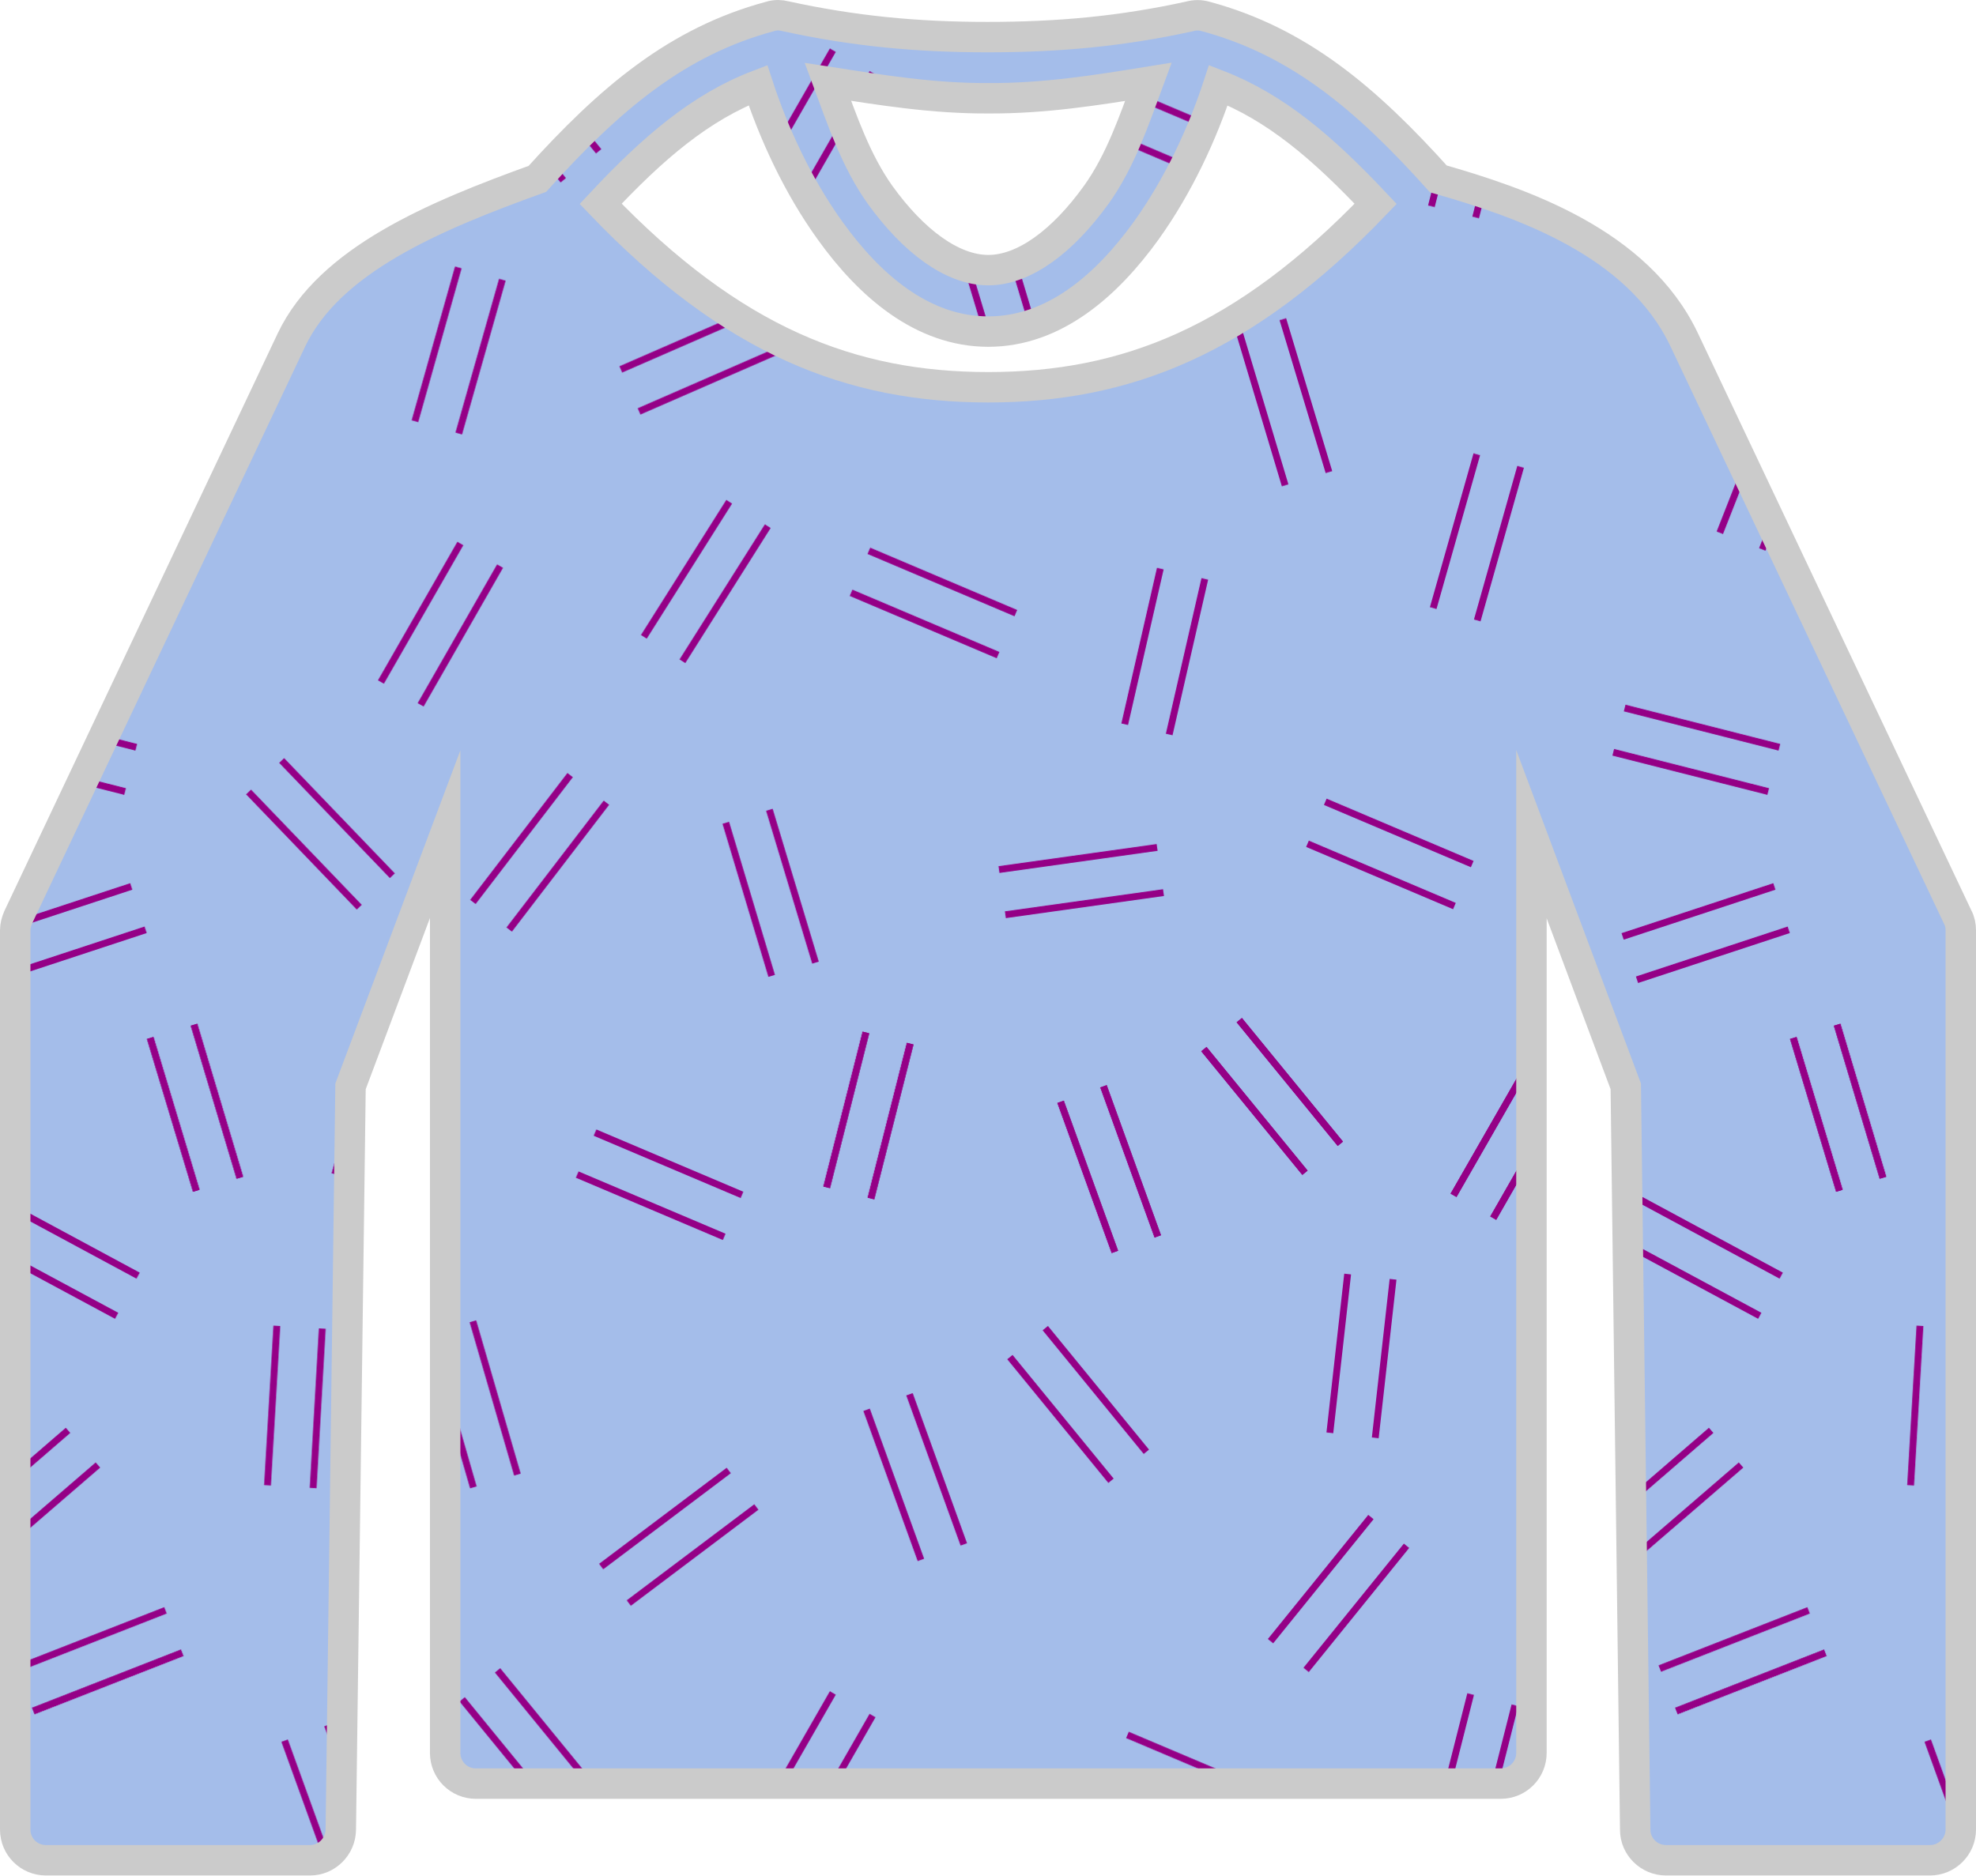
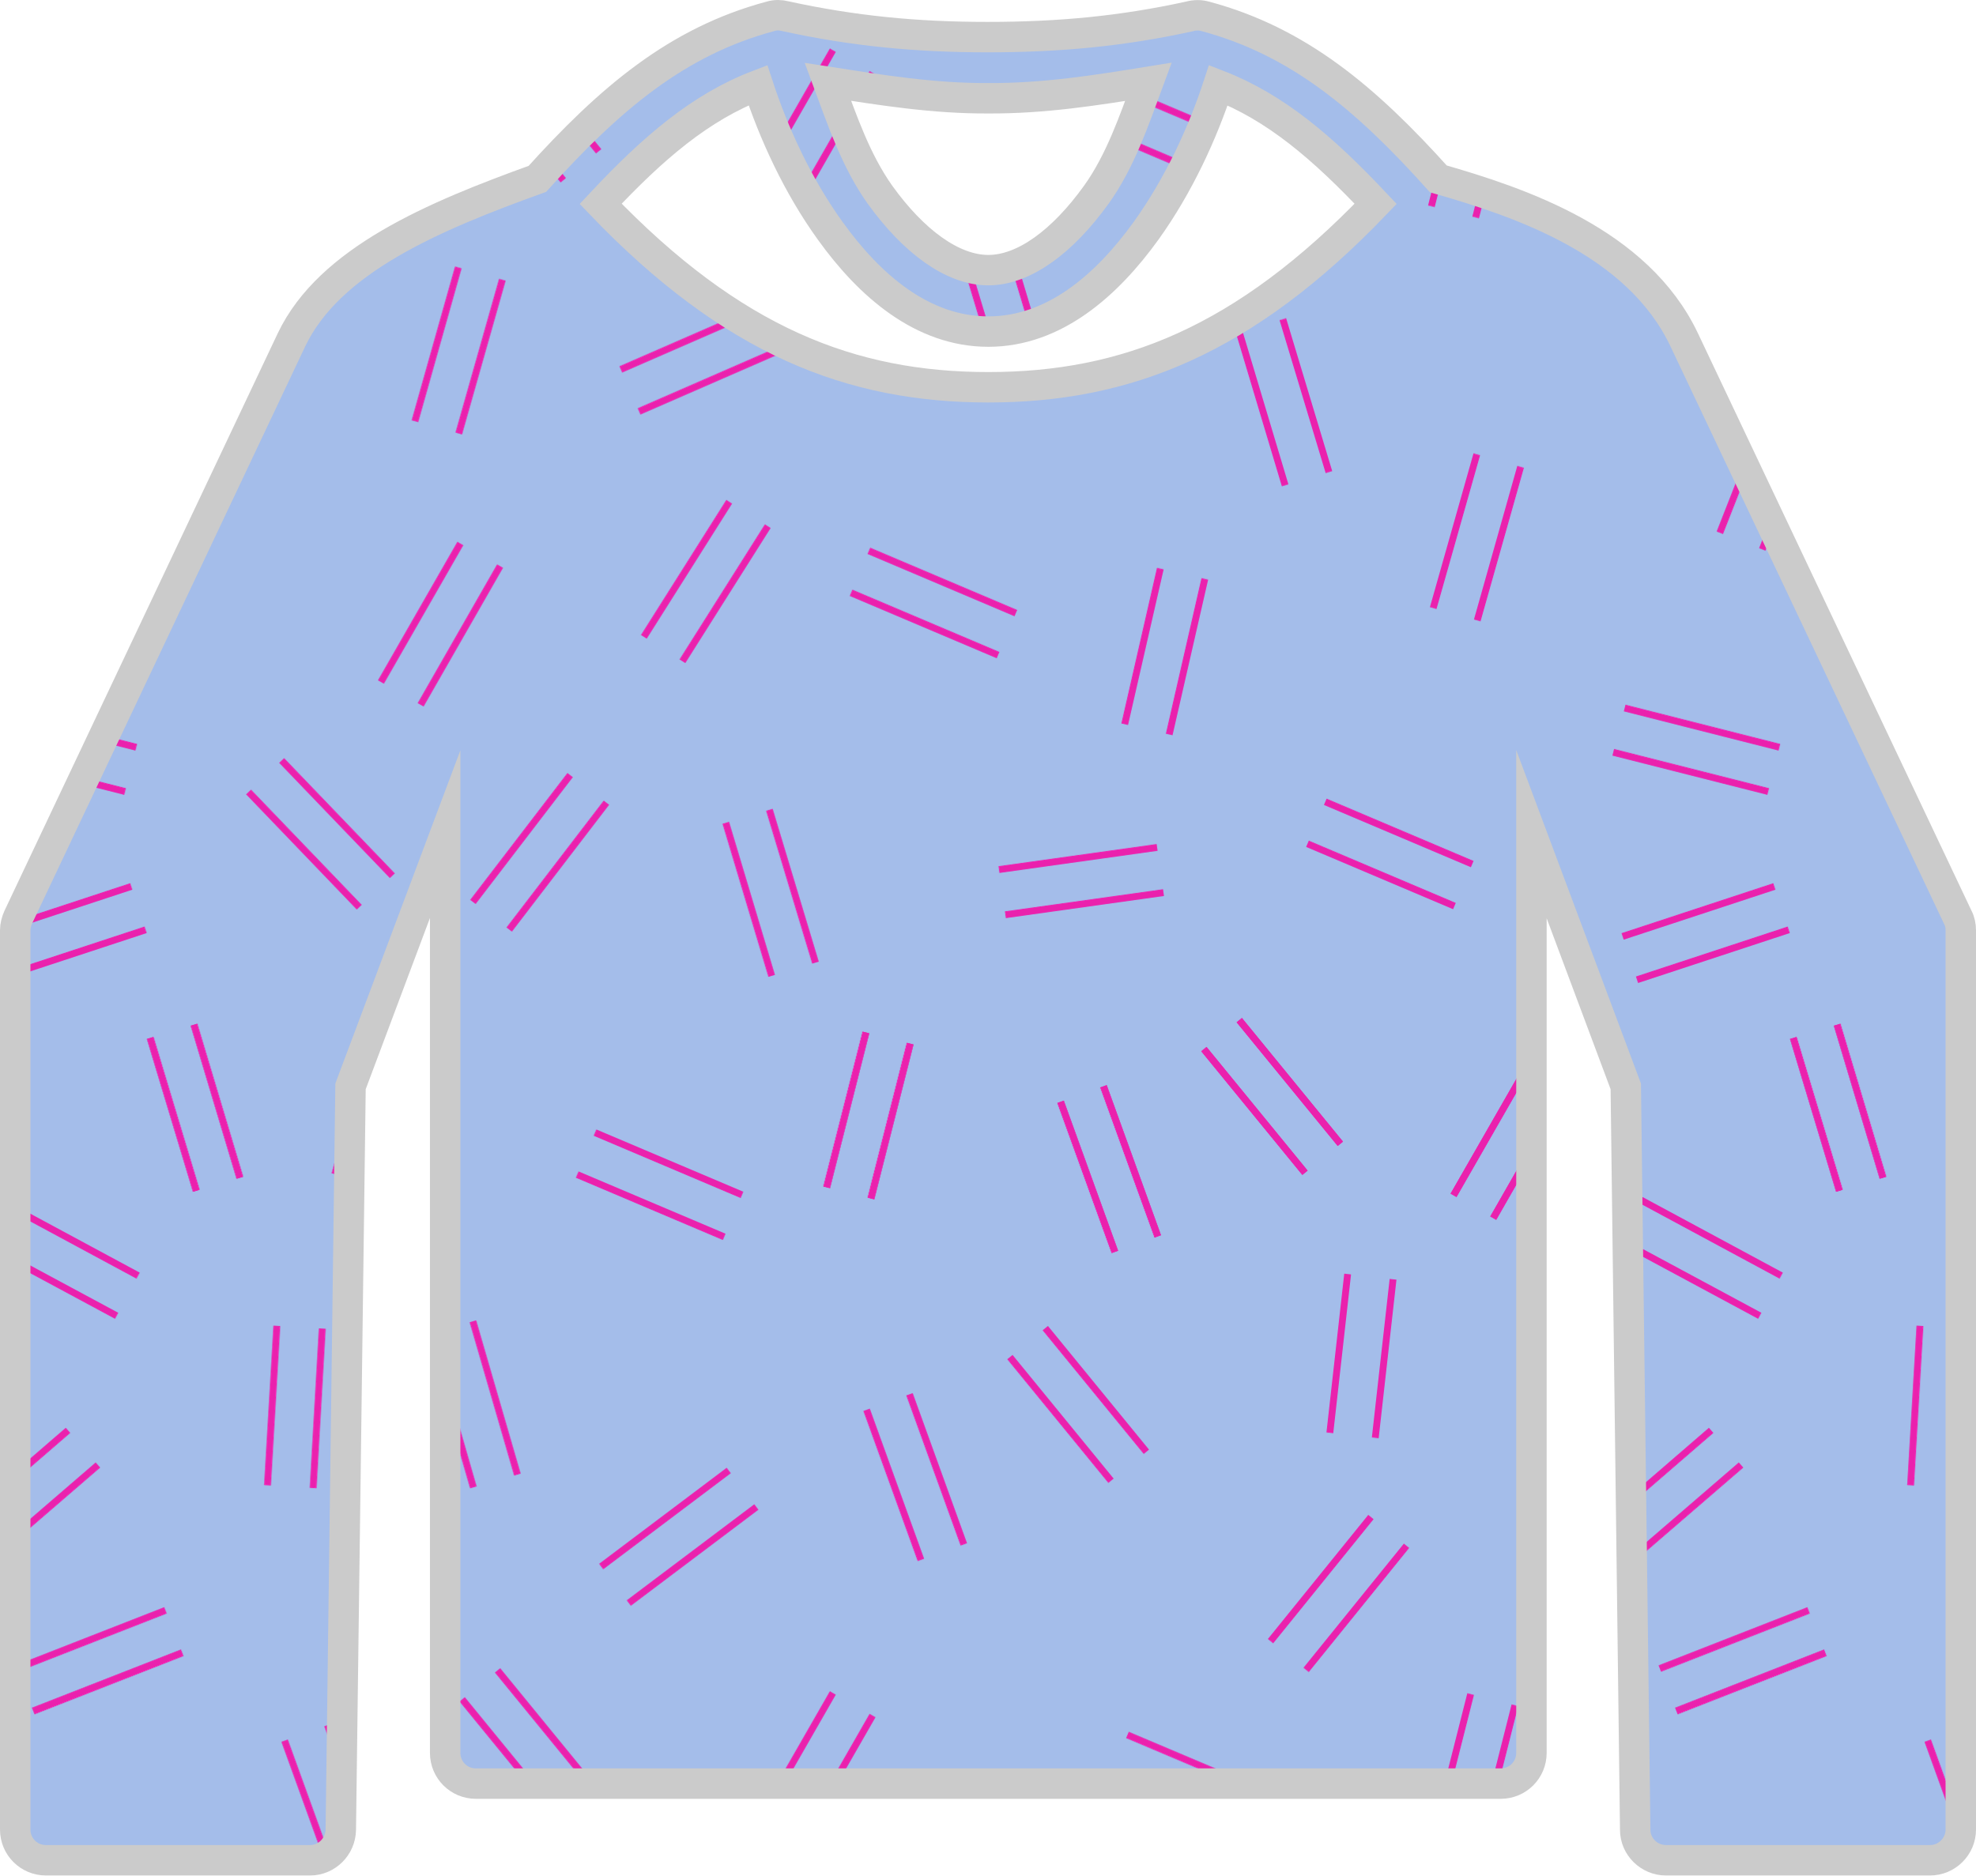
<svg xmlns="http://www.w3.org/2000/svg" id="Layer_2" data-name="Layer 2" viewBox="0 0 64.94 61.66">
  <defs>
    <style>
      .cls-1 {
-         stroke: #940086;
+         stroke: #ea21ad;
        stroke-width: .3px;
      }

      .cls-1, .cls-2 {
        fill: none;
      }

      .cls-3 {
        fill: url(#Hatching_Double);
        stroke: #cbcbcb;
        stroke-miterlimit: 10;
      }

      .cls-3, .cls-4 {
        fill-rule: evenodd;
      }

      .cls-4 {
        fill: #a4bdea;
      }
    </style>
    <pattern id="Hatching_Double" data-name="Hatching Double" x="0" y="0" width="72" height="72" patternTransform="translate(-482.46 631.33) scale(.75)" patternUnits="userSpaceOnUse" viewBox="0 0 72 72">
      <g>
        <rect class="cls-2" width="72" height="72" />
        <g>
          <line class="cls-1" x1="60.71" y1="75.62" x2="64.19" y2="69.54" />
          <line class="cls-1" x1="62.45" y1="68.55" x2="58.97" y2="74.62" />
          <line class="cls-1" x1="46.01" y1="76.42" x2="43.63" y2="69.84" />
          <line class="cls-1" x1="41.75" y1="70.52" x2="44.13" y2="77.1" />
          <line class="cls-1" x1="33.44" y1="74.76" x2="35.16" y2="67.97" />
          <line class="cls-1" x1="33.22" y1="67.48" x2="31.5" y2="74.27" />
          <line class="cls-1" x1="27.79" y1="74.6" x2="21.35" y2="71.87" />
          <line class="cls-1" x1="11.88" y1="74.23" x2="13.79" y2="67.49" />
          <line class="cls-1" x1="11.86" y1="66.95" x2="9.96" y2="73.69" />
          <line class="cls-1" x1="5.79" y1="73.85" x2="3.78" y2="67.14" />
          <line class="cls-1" x1="1.86" y1="67.72" x2="3.88" y2="74.42" />
          <line class="cls-1" x1="48.03" y1="68.21" x2="52.46" y2="73.63" />
          <line class="cls-1" x1="54.01" y1="72.36" x2="49.58" y2="66.94" />
        </g>
        <g>
          <line class="cls-1" x1="68.74" y1="25.22" x2="75.26" y2="22.67" />
          <line class="cls-1" x1="73.2" y1="39.06" x2="70.64" y2="45.58" />
        </g>
        <g>
          <line class="cls-1" x1="-3.26" y1="25.22" x2="3.26" y2="22.67" />
          <line class="cls-1" x1="1.2" y1="39.06" x2="-1.36" y2="45.58" />
          <line class="cls-1" x1=".5" y1="46.31" x2="3.06" y2="39.8" />
          <line class="cls-1" x1="66.22" y1="4.58" x2="72.39" y2="7.9" />
          <line class="cls-1" x1="73.33" y1="6.14" x2="67.17" y2="2.82" />
          <line class="cls-1" x1="66.27" y1="19.01" x2="71.57" y2="14.44" />
          <line class="cls-1" x1="70.26" y1="12.92" x2="64.96" y2="17.5" />
          <line class="cls-1" x1="68.74" y1="25.22" x2="75.26" y2="22.67" />
          <line class="cls-1" x1="74.53" y1="20.81" x2="68.01" y2="23.36" />
          <line class="cls-1" x1="65.93" y1="33.83" x2="72.76" y2="35.37" />
          <line class="cls-1" x1="73.2" y1="33.42" x2="66.38" y2="31.88" />
          <line class="cls-1" x1="65.97" y1="55.2" x2="72.76" y2="56.92" />
          <line class="cls-1" x1="73.25" y1="54.98" x2="66.47" y2="53.26" />
          <line class="cls-1" x1="67.01" y1="65.17" x2="73.66" y2="62.98" />
          <line class="cls-1" x1="73.03" y1="61.08" x2="66.38" y2="63.27" />
          <line class="cls-1" x1="60.71" y1="3.62" x2="64.19" y2="-2.46" />
          <line class="cls-1" x1="62.45" y1="-3.45" x2="58.97" y2="2.62" />
          <line class="cls-1" x1="46.01" y1="4.42" x2="43.63" y2="-2.16" />
          <line class="cls-1" x1="41.75" y1="-1.48" x2="44.13" y2="5.1" />
          <line class="cls-1" x1="33.44" y1="2.76" x2="35.16" y2="-4.03" />
          <line class="cls-1" x1="33.22" y1="-4.52" x2="31.5" y2="2.27" />
          <line class="cls-1" x1="27.79" y1="2.6" x2="21.35" y2="-.13" />
          <line class="cls-1" x1="20.57" y1="1.71" x2="27.01" y2="4.44" />
          <line class="cls-1" x1="11.88" y1="2.23" x2="13.79" y2="-4.51" />
          <line class="cls-1" x1="11.86" y1="-5.05" x2="9.96" y2="1.69" />
          <line class="cls-1" x1="5.79" y1="1.85" x2="3.78" y2="-4.86" />
          <line class="cls-1" x1="1.86" y1="-4.28" x2="3.88" y2="2.42" />
          <line class="cls-1" x1="62.45" y1="68.55" x2="58.97" y2="74.62" />
          <line class="cls-1" x1="60.71" y1="75.62" x2="64.19" y2="69.54" />
          <line class="cls-1" x1="48.03" y1="68.21" x2="52.46" y2="73.63" />
          <line class="cls-1" x1="54.01" y1="72.36" x2="49.58" y2="66.94" />
          <line class="cls-1" x1="41.75" y1="70.52" x2="44.13" y2="77.1" />
          <line class="cls-1" x1="46.01" y1="76.42" x2="43.63" y2="69.84" />
          <line class="cls-1" x1="33.22" y1="67.48" x2="31.5" y2="74.27" />
          <line class="cls-1" x1="33.44" y1="74.76" x2="35.16" y2="67.97" />
          <line class="cls-1" x1="11.86" y1="66.95" x2="9.96" y2="73.69" />
          <line class="cls-1" x1="11.88" y1="74.23" x2="13.79" y2="67.49" />
          <line class="cls-1" x1="1.86" y1="67.72" x2="3.88" y2="74.42" />
          <line class="cls-1" x1="5.79" y1="73.85" x2="3.78" y2="67.14" />
          <line class="cls-1" x1="15.45" y1="46.05" x2="11.97" y2="52.12" />
          <line class="cls-1" x1="13.71" y1="53.12" x2="17.19" y2="47.04" />
          <line class="cls-1" x1="45.51" y1="13.86" x2="41.08" y2="8.44" />
          <line class="cls-1" x1="39.53" y1="9.71" x2="43.96" y2="15.13" />
          <line class="cls-1" x1="33.25" y1="12.02" x2="35.63" y2="18.6" />
          <line class="cls-1" x1="37.51" y1="17.92" x2="35.13" y2="11.34" />
          <line class="cls-1" x1="59.79" y1="60.1" x2="53.35" y2="57.37" />
          <line class="cls-1" x1="52.57" y1="59.21" x2="59.01" y2="61.94" />
          <line class="cls-1" x1="59.99" y1="42.14" x2="58.08" y2="48.88" />
          <line class="cls-1" x1="60.01" y1="49.42" x2="61.91" y2="42.69" />
          <line class="cls-1" x1="49.58" y1="36.79" x2="51.59" y2="43.5" />
          <line class="cls-1" x1="53.51" y1="42.92" x2="51.49" y2="36.22" />
          <line class="cls-1" x1="30.03" y1="31.49" x2="33.51" y2="25.42" />
          <line class="cls-1" x1="31.77" y1="24.43" x2="28.29" y2="30.5" />
          <line class="cls-1" x1="15.53" y1="24.71" x2="19.96" y2="30.13" />
          <line class="cls-1" x1="21.51" y1="28.86" x2="17.08" y2="23.44" />
          <line class="cls-1" x1="7.75" y1="26.52" x2="10.13" y2="33.1" />
          <line class="cls-1" x1="12.01" y1="32.42" x2="9.63" y2="25.84" />
          <line class="cls-1" x1="59.72" y1="24.48" x2="58" y2="31.27" />
          <line class="cls-1" x1="59.94" y1="31.76" x2="61.66" y2="24.97" />
          <line class="cls-1" x1="43.9" y1="28.11" x2="50.34" y2="30.85" />
          <line class="cls-1" x1="51.13" y1="29" x2="44.68" y2="26.27" />
          <line class="cls-1" x1="27.08" y1="58.29" x2="29.09" y2="65" />
          <line class="cls-1" x1="31.01" y1="64.42" x2="28.99" y2="57.72" />
          <line class="cls-1" x1="45.98" y1="59.37" x2="39.05" y2="60.34" />
          <line class="cls-1" x1="39.33" y1="62.32" x2="46.26" y2="61.35" />
          <line class="cls-1" x1="46.12" y1="47.15" x2="44.56" y2="53.97" />
          <line class="cls-1" x1="46.51" y1="54.42" x2="48.07" y2="47.6" />
          <line class="cls-1" x1="27.23" y1="44.22" x2="23.49" y2="50.14" />
          <line class="cls-1" x1="25.18" y1="51.21" x2="28.92" y2="45.29" />
          <line class="cls-1" x1="28.9" y1="35.62" x2="22.48" y2="38.42" />
          <line class="cls-1" x1="23.28" y1="40.26" x2="29.7" y2="37.46" />
          <line class="cls-1" x1="15.38" y1="41.23" x2="17.29" y2="34.49" />
          <line class="cls-1" x1="15.36" y1="33.95" x2="13.46" y2="40.69" />
          <line class="cls-1" x1="40.92" y1="37.84" x2="38.91" y2="31.14" />
          <line class="cls-1" x1="36.99" y1="31.72" x2="39.01" y2="38.42" />
          <line class="cls-1" x1="27.21" y1="14.68" x2="21.62" y2="18.89" />
          <line class="cls-1" x1="22.83" y1="20.49" x2="28.42" y2="16.28" />
          <line class="cls-1" x1="17.95" y1="14.86" x2="16" y2="8.14" />
          <line class="cls-1" x1="14.08" y1="8.69" x2="16.02" y2="15.42" />
          <line class="cls-1" x1="7.41" y1="8.34" x2="7" y2="15.33" />
          <line class="cls-1" x1="9" y1="15.45" x2="9.4" y2="8.46" />
          <line class="cls-1" x1="20.26" y1="56.2" x2="16" y2="61.76" />
          <line class="cls-1" x1="17.59" y1="62.97" x2="21.85" y2="57.41" />
          <line class="cls-1" x1="12.47" y1="60.61" x2="7.62" y2="55.56" />
          <line class="cls-1" x1="6.17" y1="56.94" x2="11.02" y2="61.99" />
          <line class="cls-1" x1="52.51" y1="23.42" x2="56.91" y2="17.98" />
          <line class="cls-1" x1="55.35" y1="16.72" x2="50.95" y2="22.16" />
          <line class="cls-1" x1="55.54" y1="13.25" x2="56.32" y2="6.3" />
          <line class="cls-1" x1="54.33" y1="6.07" x2="53.55" y2="13.03" />
          <line class="cls-1" x1="32.57" y1="48.21" x2="39.01" y2="50.94" />
          <line class="cls-1" x1="39.79" y1="49.1" x2="33.35" y2="46.37" />
          <line class="cls-1" x1="48.03" y1="-3.79" x2="52.46" y2="1.63" />
          <line class="cls-1" x1="54.01" y1=".36" x2="49.58" y2="-5.06" />
        </g>
        <g>
          <line class="cls-1" x1="-5.78" y1="4.58" x2=".39" y2="7.9" />
          <line class="cls-1" x1="1.33" y1="6.14" x2="-4.83" y2="2.82" />
          <line class="cls-1" x1="-3.26" y1="25.22" x2="3.26" y2="22.67" />
          <line class="cls-1" x1="2.53" y1="20.81" x2="-3.99" y2="23.36" />
          <line class="cls-1" x1="-6.07" y1="33.83" x2=".76" y2="35.37" />
          <line class="cls-1" x1="1.2" y1="33.42" x2="-5.62" y2="31.88" />
          <line class="cls-1" x1="-6.03" y1="55.2" x2=".76" y2="56.92" />
          <line class="cls-1" x1="1.25" y1="54.98" x2="-5.53" y2="53.26" />
          <line class="cls-1" x1="-4.99" y1="65.17" x2="1.66" y2="62.98" />
          <line class="cls-1" x1="1.03" y1="61.08" x2="-5.62" y2="63.27" />
        </g>
        <g>
          <line class="cls-1" x1="62.45" y1="-3.45" x2="58.97" y2="2.62" />
          <line class="cls-1" x1="60.71" y1="3.62" x2="64.19" y2="-2.46" />
          <line class="cls-1" x1="48.03" y1="-3.79" x2="52.46" y2="1.63" />
          <line class="cls-1" x1="54.01" y1=".36" x2="49.58" y2="-5.06" />
          <line class="cls-1" x1="41.75" y1="-1.48" x2="44.13" y2="5.1" />
          <line class="cls-1" x1="46.01" y1="4.42" x2="43.63" y2="-2.16" />
          <line class="cls-1" x1="33.22" y1="-4.52" x2="31.5" y2="2.27" />
          <line class="cls-1" x1="33.44" y1="2.76" x2="35.16" y2="-4.03" />
          <line class="cls-1" x1="11.86" y1="-5.05" x2="9.96" y2="1.69" />
          <line class="cls-1" x1="11.88" y1="2.23" x2="13.79" y2="-4.51" />
          <line class="cls-1" x1="1.86" y1="-4.28" x2="3.88" y2="2.42" />
          <line class="cls-1" x1="5.79" y1="1.85" x2="3.78" y2="-4.86" />
        </g>
      </g>
    </pattern>
  </defs>
  <g id="Scratch">
    <g>
      <path class="cls-4" d="m40.04,2.8c1.88.73,3.43,2.05,5.17,3.9-4.33,4.52-8.23,6.03-12.73,6.03s-8.41-1.51-12.74-6.03c1.73-1.85,3.29-3.18,5.17-3.9.52,1.59,1.31,3.31,2.37,4.78,1.29,1.8,3.03,3.32,5.2,3.32s3.9-1.53,5.19-3.32c1.06-1.48,1.85-3.19,2.37-4.78h0Zm-12.83-.11c1.74.27,3.45.55,5.27.54,1.83.01,3.53-.26,5.26-.54-.47,1.27-.92,2.61-1.71,3.71-1.1,1.53-2.37,2.48-3.55,2.48s-2.46-.95-3.56-2.48c-.79-1.11-1.24-2.44-1.71-3.71Zm-1.63-2.19c-.09,0-.18.01-.27.04-3.05.82-5.26,2.69-7.65,5.34-3.41,1.23-6.83,2.67-8.08,5.29L.6,30.15c-.06.14-.1.28-.1.43v29.56c0,.56.45,1.01,1.01,1.01h8.68c.55,0,1-.45,1.01-1l.32-24.44,3.11-8.29v30.2c0,.56.45,1.01,1.01,1.01h33.68c.56,0,1.01-.45,1.01-1.01v-30.2s3.1,8.29,3.1,8.29l.31,24.44c0,.55.46,1,1.01,1h8.68c.55,0,1.01-.45,1.01-1.01v-29.56c0-.15-.03-.3-.1-.43l-8.99-18.98c-1.53-3.23-5.4-4.52-8.08-5.29-2.38-2.65-4.6-4.52-7.65-5.34-.17-.05-.35-.05-.53,0-2.23.49-4.3.68-6.64.68-2.34,0-4.41-.2-6.65-.69-.08-.02-.15-.03-.23-.03h0Z" />
      <path class="cls-3" d="m40.04,2.8c1.88.73,3.43,2.05,5.17,3.9-4.33,4.52-8.23,6.03-12.73,6.03s-8.41-1.51-12.74-6.03c1.73-1.85,3.29-3.18,5.17-3.9.52,1.59,1.31,3.31,2.37,4.78,1.29,1.8,3.03,3.32,5.2,3.32s3.9-1.53,5.19-3.32c1.06-1.48,1.85-3.19,2.37-4.78h0Zm-12.83-.11c1.74.27,3.45.55,5.27.54,1.83.01,3.53-.26,5.26-.54-.47,1.27-.92,2.61-1.71,3.71-1.1,1.53-2.37,2.48-3.55,2.48s-2.46-.95-3.56-2.48c-.79-1.11-1.24-2.44-1.71-3.71Zm-1.63-2.19c-.09,0-.18.01-.27.04-3.05.82-5.26,2.69-7.65,5.34-3.41,1.23-6.83,2.67-8.08,5.29L.6,30.15c-.06.14-.1.28-.1.43v29.56c0,.56.45,1.01,1.01,1.01h8.68c.55,0,1-.45,1.01-1l.32-24.44,3.11-8.29v30.2c0,.56.45,1.01,1.01,1.01h33.68c.56,0,1.01-.45,1.01-1.01v-30.2s3.1,8.29,3.1,8.29l.31,24.44c0,.55.46,1,1.01,1h8.68c.55,0,1.01-.45,1.01-1.01v-29.56c0-.15-.03-.3-.1-.43l-8.99-18.98c-1.53-3.23-5.4-4.52-8.08-5.29-2.38-2.65-4.6-4.52-7.65-5.34-.17-.05-.35-.05-.53,0-2.23.49-4.3.68-6.64.68-2.34,0-4.41-.2-6.65-.69-.08-.02-.15-.03-.23-.03h0Z" />
    </g>
  </g>
</svg>
